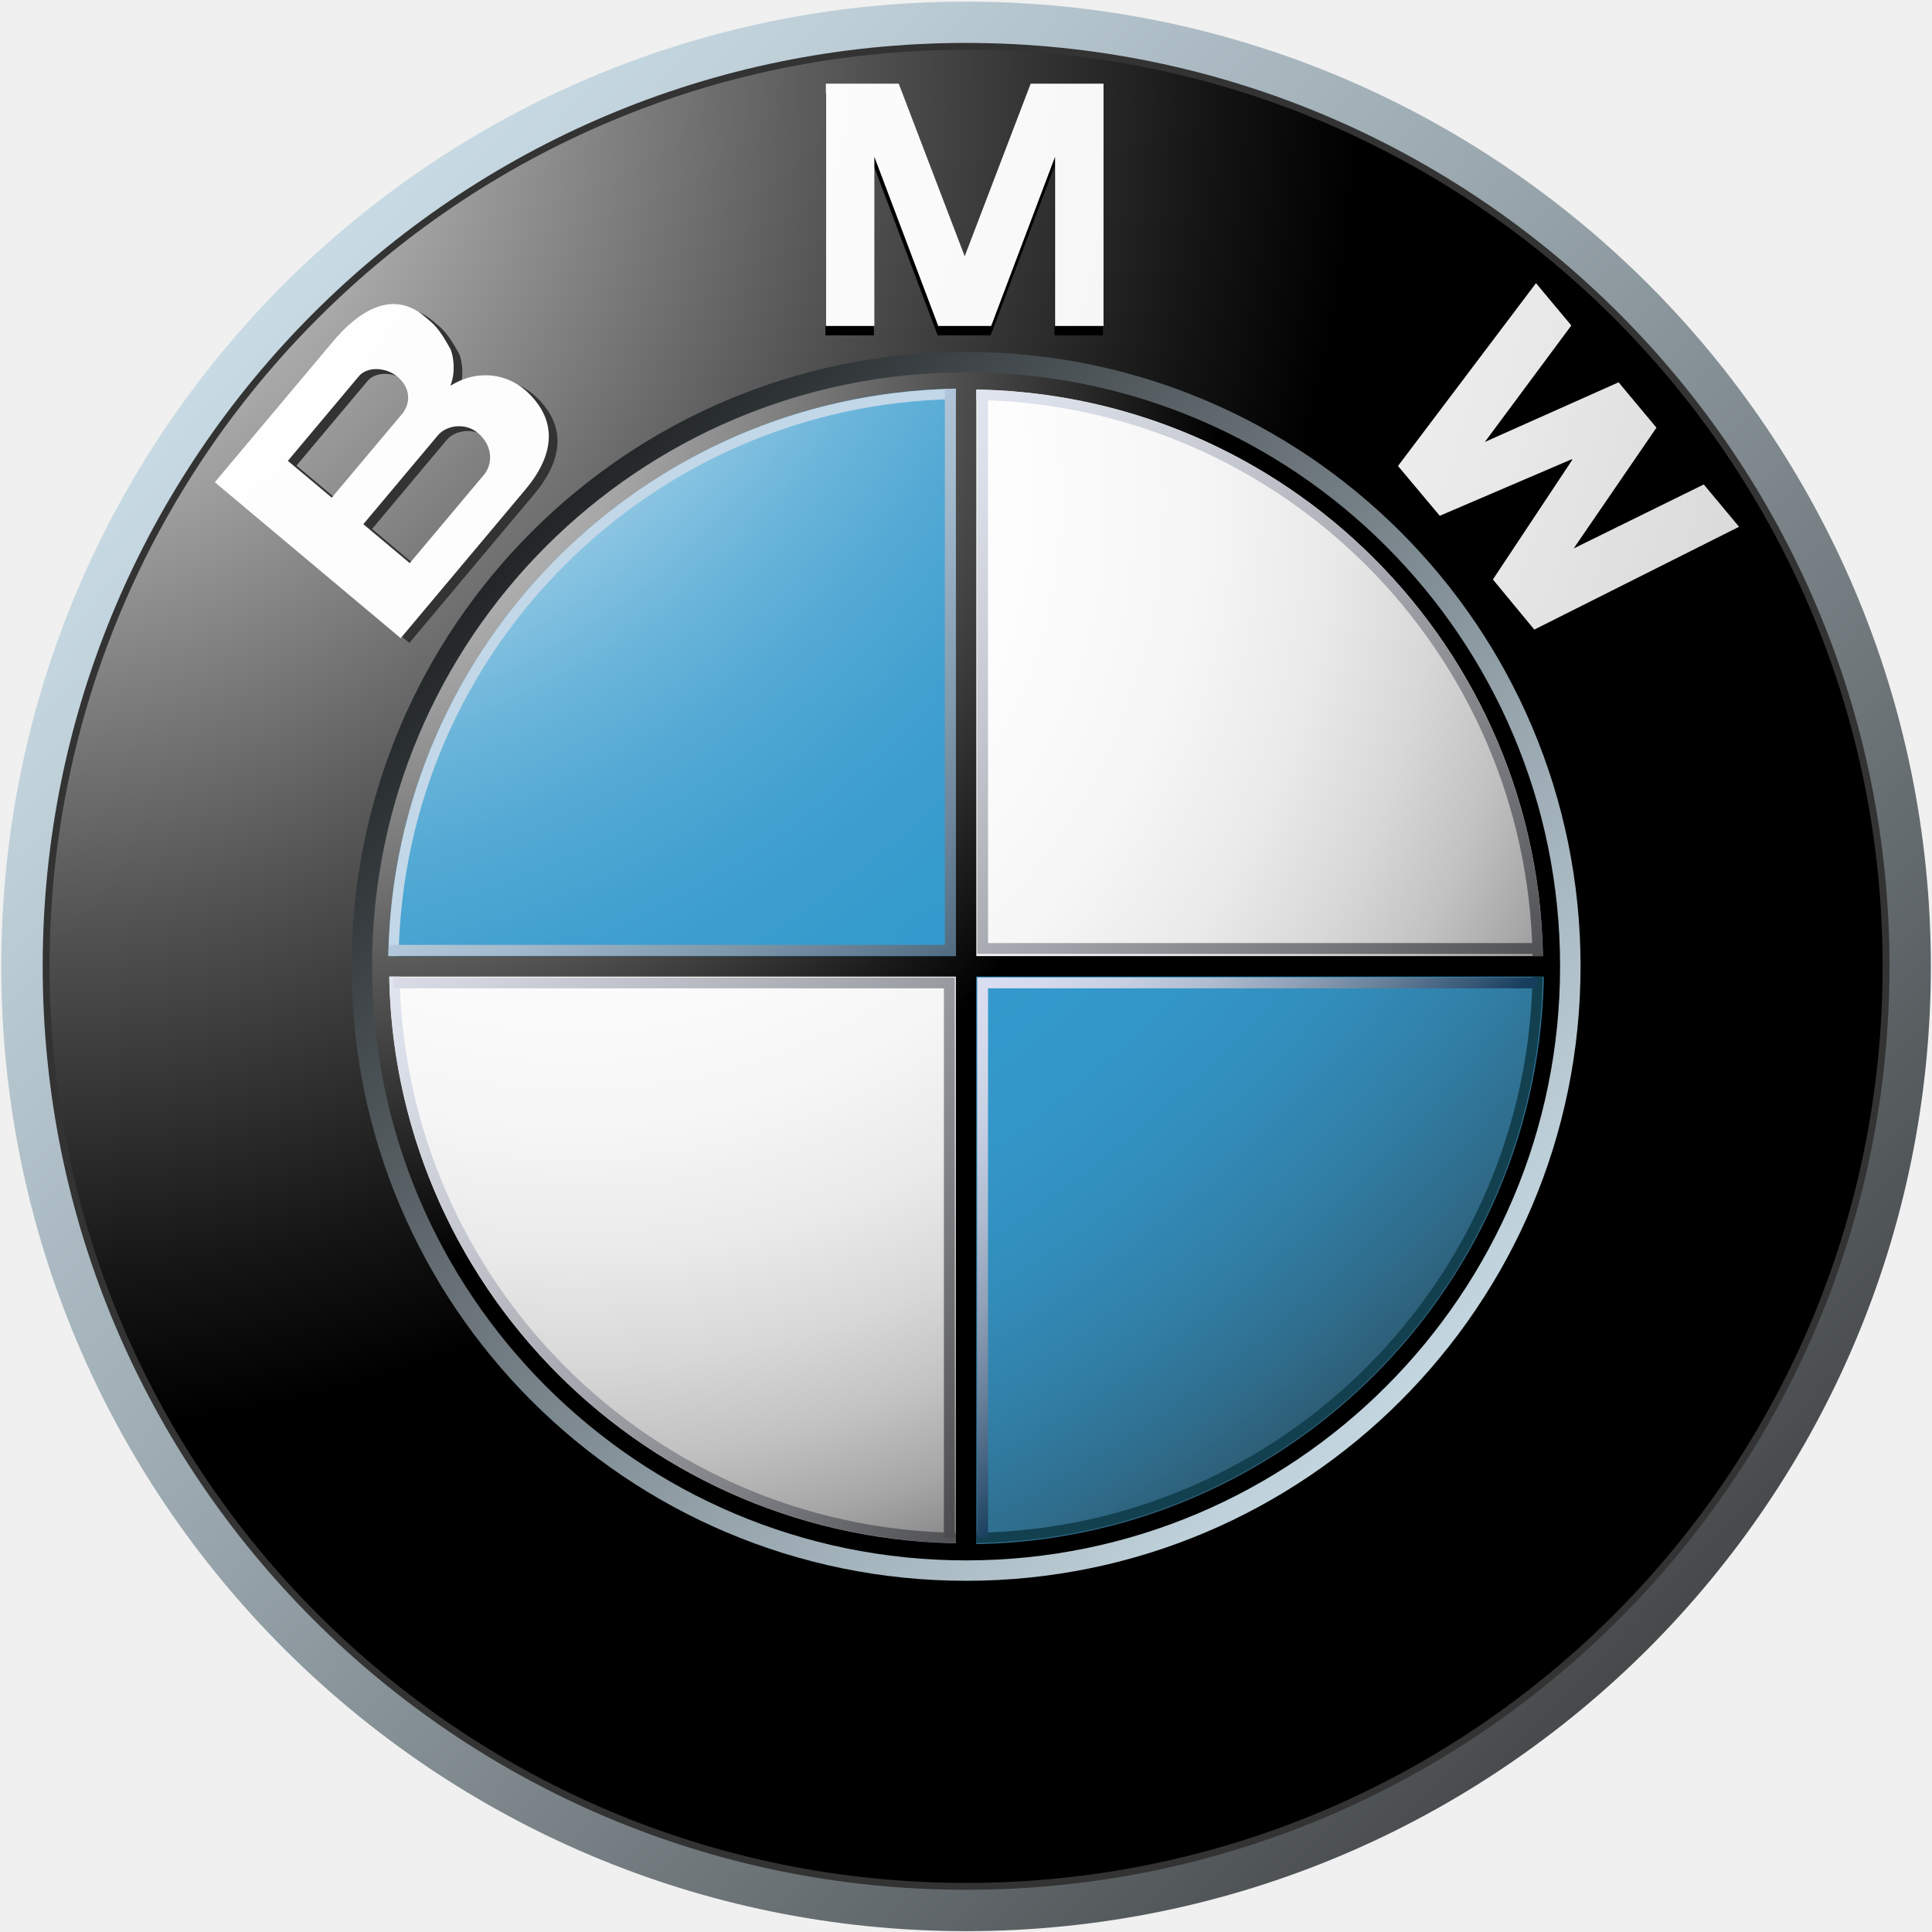
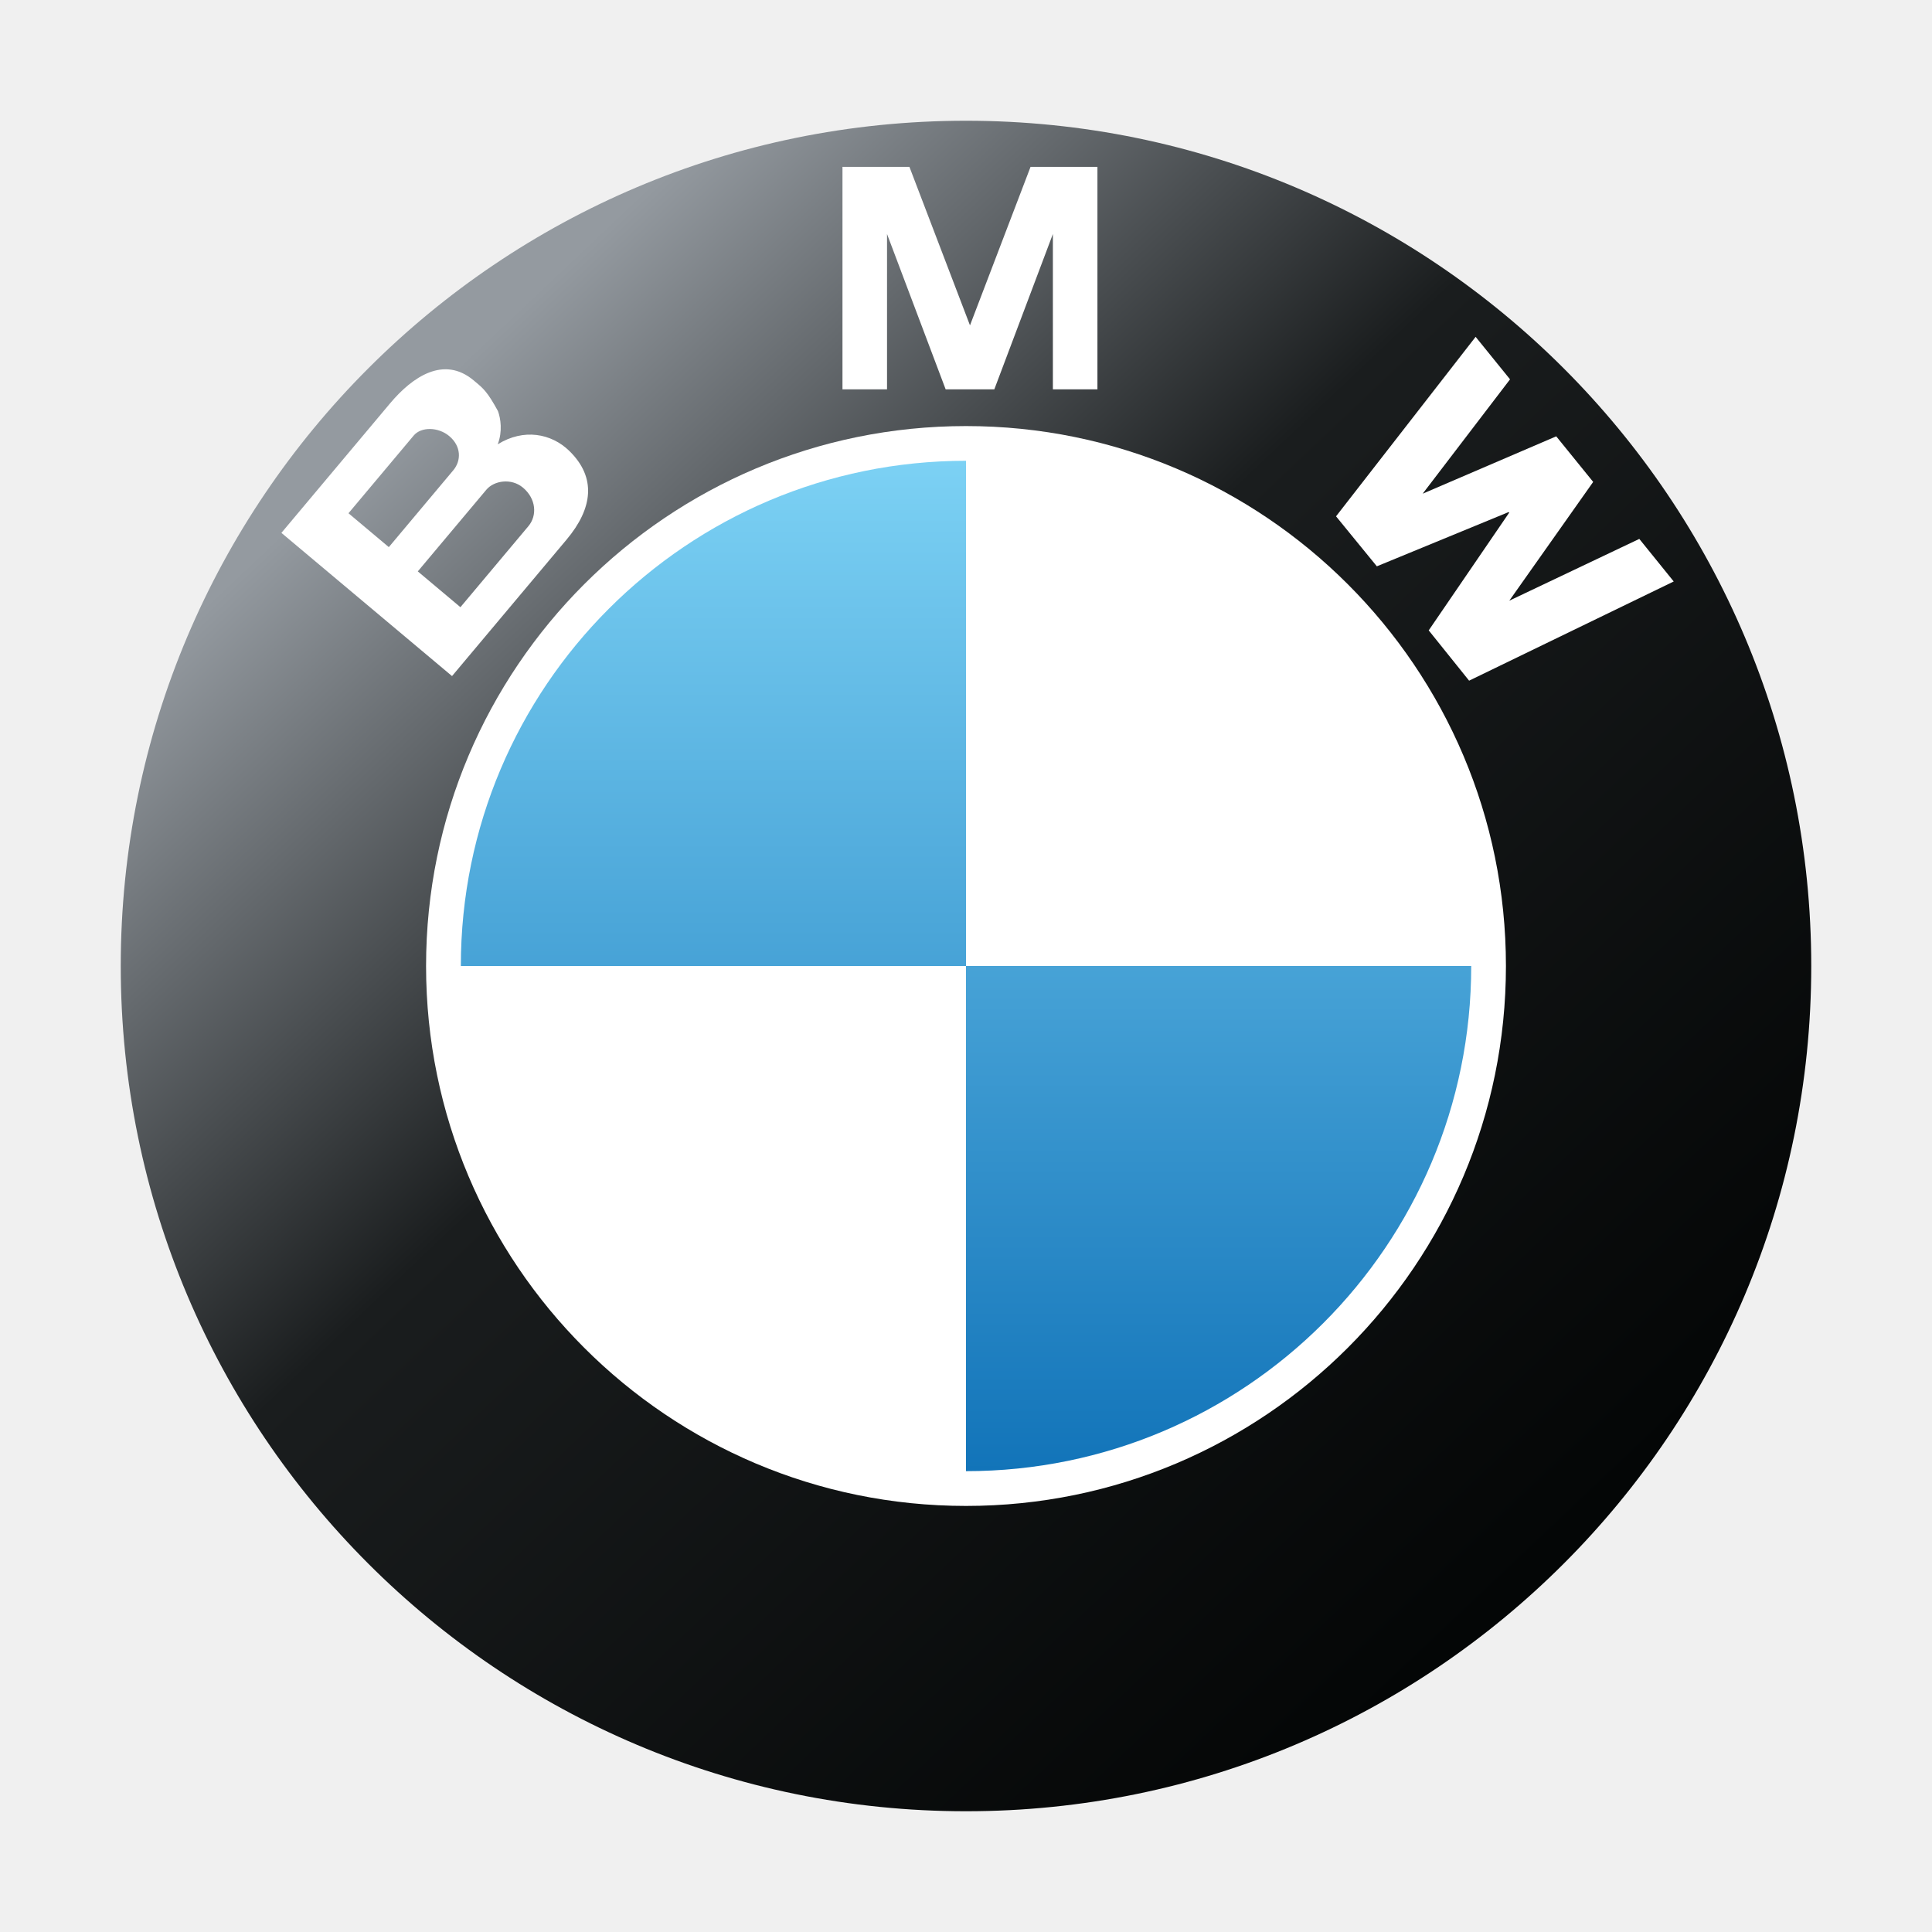
- <svg xmlns="http://www.w3.org/2000/svg" width="32" height="32" viewBox="0 0 32 32" fill="none">
-   <g clip-path="url(#clip0_601_24631)">
-     <path d="M16.001 0.027C7.176 0.027 0.021 7.181 0.021 16.006C0.021 24.831 7.176 31.986 16.001 31.986C24.827 31.986 31.981 24.831 31.981 16.006C31.981 7.181 24.827 0.027 16.001 0.027ZM16.001 31.187C7.617 31.187 0.821 24.39 0.821 16.006C0.821 7.622 7.617 0.825 16.001 0.825C24.386 0.825 31.182 7.622 31.182 16.006C31.182 24.39 24.386 31.187 16.001 31.187Z" fill="url(#paint0_linear_601_24631)" />
-     <path d="M31.296 16.006C31.296 24.453 24.448 31.301 16.001 31.301C7.555 31.301 0.707 24.453 0.707 16.006C0.707 7.559 7.555 0.711 16.001 0.711C24.448 0.711 31.296 7.559 31.296 16.006Z" fill="#333333" />
-     <path d="M31.182 16.006C31.182 24.39 24.386 31.187 16.001 31.187C7.617 31.187 0.821 24.39 0.821 16.006C0.821 7.622 7.617 0.825 16.001 0.825C24.386 0.825 31.182 7.622 31.182 16.006Z" fill="url(#paint1_radial_601_24631)" />
-     <path d="M26.179 16.006C26.179 21.627 21.622 26.183 16.001 26.183C10.38 26.183 5.824 21.627 5.824 16.006C5.824 10.385 10.38 5.829 16.001 5.829C21.622 5.829 26.179 10.385 26.179 16.006Z" fill="url(#paint2_linear_601_24631)" />
-     <path d="M16.409 5.554L17.466 2.752V5.554H18.269V1.541H17.062L15.965 4.414H15.975L14.878 1.541H13.671V5.554H14.474V2.752L15.531 5.554H16.409Z" fill="black" />
-     <path d="M27.428 7.353L26.056 9.353L28.211 8.294L28.796 8.994L25.404 10.697L24.719 9.868L26.034 7.886L26.026 7.876L23.839 8.812L23.146 7.988L25.433 4.96L26.017 5.661L24.586 7.589L26.802 6.601L27.428 7.353Z" fill="black" />
-     <path d="M8.894 6.587C8.571 6.273 8.072 6.178 7.603 6.469C7.693 6.237 7.657 6 7.609 5.869C7.407 5.502 7.336 5.455 7.171 5.316C6.632 4.864 6.065 5.25 5.66 5.732L3.702 8.066L6.78 10.649L8.845 8.189C9.317 7.626 9.39 7.069 8.894 6.587ZM4.911 7.712L6.088 6.31C6.224 6.148 6.532 6.154 6.73 6.321C6.948 6.504 6.949 6.762 6.802 6.937L5.639 8.323L4.911 7.712ZM8.157 7.945L6.93 9.406L6.163 8.761L7.398 7.288C7.538 7.122 7.849 7.074 8.059 7.25C8.296 7.449 8.319 7.751 8.157 7.945Z" fill="#333333" />
-     <path d="M16.417 5.399L17.475 2.597V5.399H18.278V1.386H17.071L15.973 4.259H15.984L14.886 1.386H13.679V5.399H14.482V2.597L15.54 5.399H16.417Z" fill="url(#paint3_radial_601_24631)" />
-     <path d="M27.436 7.084L26.065 9.084L28.22 8.024L28.804 8.725L25.413 10.428L24.727 9.598L26.042 7.616L26.034 7.606L23.847 8.543L23.155 7.718L25.441 4.69L26.026 5.391L24.594 7.32L26.809 6.332L27.436 7.084Z" fill="url(#paint4_radial_601_24631)" />
-     <path d="M8.75 6.508C8.428 6.194 7.928 6.099 7.46 6.39C7.549 6.157 7.513 5.921 7.466 5.791C7.263 5.422 7.193 5.376 7.027 5.237C6.488 4.785 5.921 5.171 5.517 5.654L3.558 7.987L6.637 10.57L8.702 8.109C9.173 7.547 9.246 6.99 8.75 6.508ZM4.768 7.633L5.944 6.231C6.08 6.069 6.388 6.075 6.586 6.242C6.804 6.425 6.805 6.684 6.658 6.858L5.495 8.243L4.768 7.633ZM8.014 7.866L6.787 9.327L6.018 8.682L7.254 7.209C7.394 7.043 7.705 6.994 7.915 7.171C8.153 7.37 8.176 7.672 8.014 7.866Z" fill="url(#paint5_radial_601_24631)" />
-     <path d="M6.163 16.006C6.163 10.572 10.568 6.167 16.001 6.167C21.436 6.167 25.84 10.572 25.84 16.006C25.84 21.44 21.436 25.845 16.001 25.845C10.568 25.845 6.163 21.44 6.163 16.006Z" fill="url(#paint6_radial_601_24631)" />
-     <path d="M6.445 16.006C6.445 10.729 10.724 6.45 16.001 6.45C21.279 6.45 25.558 10.729 25.558 16.006C25.558 21.284 21.279 25.563 16.001 25.563C10.724 25.563 6.445 21.284 6.445 16.006Z" fill="url(#paint7_radial_601_24631)" />
-     <path d="M6.43 16.006H16.001V6.435C10.715 6.435 6.43 10.72 6.43 16.006Z" fill="url(#paint8_radial_601_24631)" />
-     <path d="M16.001 16.006V25.577C21.287 25.577 25.572 21.292 25.572 16.006H16.001Z" fill="url(#paint9_radial_601_24631)" />
-     <path d="M25.651 15.836H16.171V6.356H15.832V15.836H6.351V16.176H15.832V25.656H16.171V16.176H25.651V15.836Z" fill="url(#paint10_radial_601_24631)" />
-     <path d="M16.171 6.624C21.22 6.714 25.294 10.788 25.384 15.836H25.553C25.463 10.694 21.313 6.544 16.171 6.454V6.624H16.171Z" fill="url(#paint11_linear_601_24631)" />
-     <path d="M6.602 15.835C6.692 10.78 10.772 6.7 15.827 6.61V6.44C10.678 6.53 6.523 10.686 6.432 15.835H6.602V15.835Z" fill="#C2D7E8" />
-     <path d="M15.832 25.388C10.783 25.299 6.709 21.224 6.619 16.176H6.449C6.54 21.318 10.689 25.468 15.832 25.558V25.388H15.832Z" fill="url(#paint12_linear_601_24631)" />
-     <path d="M25.384 16.176C25.294 21.224 21.22 25.299 16.171 25.388V25.558C21.313 25.468 25.463 21.318 25.553 16.176H25.384Z" fill="#12404F" />
-     <path d="M15.65 6.44V15.65H6.441V15.832H15.65H15.832V15.65V6.44H15.65Z" fill="url(#paint13_linear_601_24631)" />
-     <path d="M15.634 25.469V16.37H6.517V16.191H15.634H15.814V16.37V25.469H15.634Z" fill="url(#paint14_linear_601_24631)" />
-     <path d="M16.365 25.469V16.37H25.464V16.191H16.365H16.186V16.37V25.469H16.365Z" fill="url(#paint15_linear_601_24631)" />
-     <path d="M16.365 6.522V15.62H25.464V15.8H16.365H16.186V15.62V6.522H16.365Z" fill="url(#paint16_linear_601_24631)" />
-   </g>
+ <svg xmlns="http://www.w3.org/2000/svg" width="800px" height="800px" viewBox="0 0 32 32" fill="none">
+   <path d="M16 2C8.268 2 2 8.268 2 16C2 23.732 8.268 30 16 30C23.732 30 30 23.732 30 16C30 8.268 23.732 2 16 2Z" fill="url(#paint0_linear_109_812)" />
+   <path d="M16 24.943C11.061 24.943 7.057 20.939 7.057 16C7.057 11.061 11.061 7.057 16 7.057C20.939 7.057 24.943 11.061 24.943 16C24.943 20.939 20.939 24.943 16 24.943Z" fill="white" />
+   <path d="M7.633 16H16V7.632C11.379 7.632 7.633 11.379 7.633 16ZM16 16V24.367C20.621 24.367 24.368 20.621 24.368 16H16Z" fill="url(#paint1_linear_109_812)" />
+   <path fill-rule="evenodd" clip-rule="evenodd" d="M8.244 7.359C8.674 7.092 9.132 7.179 9.428 7.467C9.884 7.91 9.817 8.422 9.384 8.938L7.487 11.198L4.661 8.826L6.459 6.683C6.831 6.24 7.351 5.886 7.846 6.301C7.855 6.308 7.864 6.316 7.872 6.323C8.007 6.435 8.074 6.491 8.248 6.809C8.292 6.929 8.326 7.146 8.244 7.359ZM7.441 7.223C7.26 7.071 6.977 7.065 6.852 7.214L5.772 8.501L6.44 9.062L7.508 7.789C7.642 7.629 7.641 7.391 7.441 7.223ZM7.626 10.057L8.752 8.715C8.901 8.537 8.88 8.259 8.661 8.076C8.469 7.915 8.183 7.959 8.055 8.112L6.92 9.464L7.626 10.057Z" fill="white" />
+   <path d="M17.439 3.876L16.469 6.449H15.663L14.692 3.876V6.449H13.954V2.764H15.063L16.066 5.389L17.069 2.764H18.177V6.449H17.439V3.876Z" fill="white" />
+   <path d="M24.999 9.949L26.388 7.982L25.776 7.227L23.564 8.177L25.011 6.283L24.441 5.579L22.129 8.552L22.805 9.38L24.989 8.481L24.997 8.491L23.664 10.441L24.333 11.274L27.722 9.631L27.152 8.926L24.999 9.949Z" fill="white" />
  <defs>
-     <linearGradient id="paint0_linear_601_24631" x1="-2.318" y1="-1.696" x2="31.588" y2="31.068" gradientUnits="userSpaceOnUse">
-       <stop stop-color="#DFF4FF" />
-       <stop offset="0.098" stop-color="#D6EAF5" />
-       <stop offset="0.268" stop-color="#BFD0D9" />
-       <stop offset="0.488" stop-color="#98A5AC" />
-       <stop offset="0.747" stop-color="#646B6E" />
-       <stop offset="1" stop-color="#2B2B2B" />
+     <linearGradient id="paint0_linear_109_812" x1="6.277" y1="6.277" x2="25.183" y2="26.264" gradientUnits="userSpaceOnUse">
+       <stop offset="0.027" stop-color="#949AA0" />
+       <stop offset="0.403" stop-color="#1A1D1E" />
+       <stop offset="1" stop-color="#040606" />
    </linearGradient>
-     <radialGradient id="paint1_radial_601_24631" cx="0" cy="0" r="1" gradientUnits="userSpaceOnUse" gradientTransform="translate(-0.177749 1.08355) scale(22.7029 22.7029)">
-       <stop stop-color="white" />
-       <stop offset="0.306" stop-color="#A8A8A8" />
-       <stop offset="0.646" stop-color="#4F4F4F" />
-       <stop offset="0.885" stop-color="#161616" />
-       <stop offset="1" />
-     </radialGradient>
-     <linearGradient id="paint2_linear_601_24631" x1="27.669" y1="27.281" x2="6.074" y2="6.413" gradientUnits="userSpaceOnUse">
-       <stop stop-color="#DFF4FF" />
-       <stop offset="0.086" stop-color="#D6EAF5" />
-       <stop offset="0.233" stop-color="#BED0D9" />
-       <stop offset="0.424" stop-color="#96A4AC" />
-       <stop offset="0.652" stop-color="#5F686D" />
-       <stop offset="0.907" stop-color="#1A1D1E" />
-       <stop offset="1" />
+     <linearGradient id="paint1_linear_109_812" x1="16" y1="7.632" x2="16" y2="24.367" gradientUnits="userSpaceOnUse">
+       <stop stop-color="#7CD1F4" />
+       <stop offset="1" stop-color="#1274B9" />
    </linearGradient>
-     <radialGradient id="paint3_radial_601_24631" cx="0" cy="0" r="1" gradientUnits="userSpaceOnUse" gradientTransform="translate(-4.25507 -1.22845) scale(54.5518 54.5518)">
-       <stop stop-color="white" />
-       <stop offset="0.31" stop-color="#FDFDFD" />
-       <stop offset="0.451" stop-color="#F6F6F6" />
-       <stop offset="0.557" stop-color="#E9E9E9" />
-       <stop offset="0.646" stop-color="#D7D7D7" />
-       <stop offset="0.724" stop-color="#BFBFBF" />
-       <stop offset="0.794" stop-color="#A2A2A2" />
-       <stop offset="0.859" stop-color="#808080" />
-       <stop offset="0.92" stop-color="#575757" />
-       <stop offset="0.975" stop-color="#2B2B2B" />
-       <stop offset="1" stop-color="#141414" />
-     </radialGradient>
-     <radialGradient id="paint4_radial_601_24631" cx="0" cy="0" r="1" gradientUnits="userSpaceOnUse" gradientTransform="translate(-4.25753 -1.22845) scale(54.5564 54.5564)">
-       <stop stop-color="white" />
-       <stop offset="0.31" stop-color="#FDFDFD" />
-       <stop offset="0.451" stop-color="#F6F6F6" />
-       <stop offset="0.557" stop-color="#E9E9E9" />
-       <stop offset="0.646" stop-color="#D7D7D7" />
-       <stop offset="0.724" stop-color="#BFBFBF" />
-       <stop offset="0.794" stop-color="#A2A2A2" />
-       <stop offset="0.859" stop-color="#808080" />
-       <stop offset="0.92" stop-color="#575757" />
-       <stop offset="0.975" stop-color="#2B2B2B" />
-       <stop offset="1" stop-color="#141414" />
-     </radialGradient>
-     <radialGradient id="paint5_radial_601_24631" cx="0" cy="0" r="1" gradientUnits="userSpaceOnUse" gradientTransform="translate(-4.26049 -1.24445) scale(54.5982)">
-       <stop stop-color="white" />
-       <stop offset="0.31" stop-color="#FDFDFD" />
-       <stop offset="0.451" stop-color="#F6F6F6" />
-       <stop offset="0.557" stop-color="#E9E9E9" />
-       <stop offset="0.646" stop-color="#D7D7D7" />
-       <stop offset="0.724" stop-color="#BFBFBF" />
-       <stop offset="0.794" stop-color="#A2A2A2" />
-       <stop offset="0.859" stop-color="#808080" />
-       <stop offset="0.92" stop-color="#575757" />
-       <stop offset="0.975" stop-color="#2B2B2B" />
-       <stop offset="1" stop-color="#141414" />
-     </radialGradient>
-     <radialGradient id="paint6_radial_601_24631" cx="0" cy="0" r="1" gradientUnits="userSpaceOnUse" gradientTransform="translate(5.51514 6.33449) scale(14.7143 14.7143)">
-       <stop stop-color="#E6E6E6" />
-       <stop offset="0.104" stop-color="#D6D6D6" />
-       <stop offset="0.307" stop-color="#ADADAD" />
-       <stop offset="0.588" stop-color="#6C6C6C" />
-       <stop offset="0.933" stop-color="#121212" />
-       <stop offset="1" />
-     </radialGradient>
-     <radialGradient id="paint7_radial_601_24631" cx="0" cy="0" r="1" gradientUnits="userSpaceOnUse" gradientTransform="translate(9.53966 8.31354) scale(21.3988 21.3988)">
-       <stop stop-color="white" />
-       <stop offset="0.344" stop-color="#FDFDFD" />
-       <stop offset="0.481" stop-color="#F6F6F6" />
-       <stop offset="0.582" stop-color="#EAEAEA" />
-       <stop offset="0.665" stop-color="#D8D8D8" />
-       <stop offset="0.737" stop-color="#C2C2C2" />
-       <stop offset="0.802" stop-color="#A6A6A6" />
-       <stop offset="0.86" stop-color="#848484" />
-       <stop offset="0.913" stop-color="#5F5F5F" />
-       <stop offset="0.949" stop-color="#404040" />
-       <stop offset="0.957" stop-color="#404040" />
-       <stop offset="1" />
-     </radialGradient>
-     <radialGradient id="paint8_radial_601_24631" cx="0" cy="0" r="1" gradientUnits="userSpaceOnUse" gradientTransform="translate(3.25672 0.201972) scale(37.8975)">
-       <stop offset="0.169" stop-color="white" />
-       <stop offset="0.196" stop-color="#E0EFF7" />
-       <stop offset="0.241" stop-color="#B2D9EC" />
-       <stop offset="0.287" stop-color="#8BC5E2" />
-       <stop offset="0.335" stop-color="#6BB5DA" />
-       <stop offset="0.384" stop-color="#52A9D4" />
-       <stop offset="0.436" stop-color="#41A0CF" />
-       <stop offset="0.491" stop-color="#369BCD" />
-       <stop offset="0.556" stop-color="#3399CC" />
-       <stop offset="0.606" stop-color="#3396C8" />
-       <stop offset="0.655" stop-color="#328EBC" />
-       <stop offset="0.705" stop-color="#3180A8" />
-       <stop offset="0.754" stop-color="#2F6D8C" />
-       <stop offset="0.803" stop-color="#2D5468" />
-       <stop offset="0.851" stop-color="#2A373D" />
-       <stop offset="0.871" stop-color="#292929" />
-     </radialGradient>
-     <radialGradient id="paint9_radial_601_24631" cx="0" cy="0" r="1" gradientUnits="userSpaceOnUse" gradientTransform="translate(3.25671 0.201729) scale(37.8967 37.8967)">
-       <stop offset="0.169" stop-color="white" />
-       <stop offset="0.196" stop-color="#E0EFF7" />
-       <stop offset="0.241" stop-color="#B2D9EC" />
-       <stop offset="0.287" stop-color="#8BC5E2" />
-       <stop offset="0.335" stop-color="#6BB5DA" />
-       <stop offset="0.384" stop-color="#52A9D4" />
-       <stop offset="0.436" stop-color="#41A0CF" />
-       <stop offset="0.491" stop-color="#369BCD" />
-       <stop offset="0.556" stop-color="#3399CC" />
-       <stop offset="0.606" stop-color="#3396C8" />
-       <stop offset="0.655" stop-color="#328EBC" />
-       <stop offset="0.705" stop-color="#3180A8" />
-       <stop offset="0.754" stop-color="#2F6D8C" />
-       <stop offset="0.803" stop-color="#2D5468" />
-       <stop offset="0.851" stop-color="#2A373D" />
-       <stop offset="0.871" stop-color="#292929" />
-     </radialGradient>
-     <radialGradient id="paint10_radial_601_24631" cx="0" cy="0" r="1" gradientUnits="userSpaceOnUse" gradientTransform="translate(5.7161 6.51984) scale(14.4323)">
-       <stop stop-color="#E6E6E6" />
-       <stop offset="0.104" stop-color="#D6D6D6" />
-       <stop offset="0.307" stop-color="#ADADAD" />
-       <stop offset="0.588" stop-color="#6C6C6C" />
-       <stop offset="0.933" stop-color="#121212" />
-       <stop offset="1" />
-     </radialGradient>
-     <linearGradient id="paint11_linear_601_24631" x1="14.109" y1="2.916" x2="28.183" y2="16.517" gradientUnits="userSpaceOnUse">
-       <stop stop-color="#F0F4FF" />
-       <stop offset="0.109" stop-color="#EBEFF9" />
-       <stop offset="0.247" stop-color="#DCE0EA" />
-       <stop offset="0.403" stop-color="#C4C7CF" />
-       <stop offset="0.57" stop-color="#A2A4AB" />
-       <stop offset="0.747" stop-color="#76777C" />
-       <stop offset="0.929" stop-color="#414243" />
-       <stop offset="1" stop-color="#2B2B2B" />
-     </linearGradient>
-     <linearGradient id="paint12_linear_601_24631" x1="2.685" y1="14.399" x2="16.76" y2="28" gradientUnits="userSpaceOnUse">
-       <stop stop-color="#F0F4FF" />
-       <stop offset="0.109" stop-color="#EBEFF9" />
-       <stop offset="0.247" stop-color="#DCE0EA" />
-       <stop offset="0.403" stop-color="#C4C7CF" />
-       <stop offset="0.57" stop-color="#A2A4AB" />
-       <stop offset="0.747" stop-color="#76777C" />
-       <stop offset="0.929" stop-color="#414243" />
-       <stop offset="1" stop-color="#2B2B2B" />
-     </linearGradient>
-     <linearGradient id="paint13_linear_601_24631" x1="9.494" y1="9.549" x2="16.792" y2="16.602" gradientUnits="userSpaceOnUse">
-       <stop stop-color="#C2D7E8" />
-       <stop offset="0.134" stop-color="#BACFE1" />
-       <stop offset="0.343" stop-color="#A4BACD" />
-       <stop offset="0.6" stop-color="#8098AC" />
-       <stop offset="0.894" stop-color="#4E697F" />
-       <stop offset="1" stop-color="#3A566D" />
-     </linearGradient>
-     <linearGradient id="paint14_linear_601_24631" x1="5.839" y1="11.277" x2="19.772" y2="24.741" gradientUnits="userSpaceOnUse">
-       <stop stop-color="#F0F4FF" />
-       <stop offset="0.097" stop-color="#E8EBF6" />
-       <stop offset="0.257" stop-color="#D1D4DD" />
-       <stop offset="0.459" stop-color="#ABAEB5" />
-       <stop offset="0.695" stop-color="#78797D" />
-       <stop offset="0.958" stop-color="#363637" />
-       <stop offset="1" stop-color="#2B2B2B" />
-     </linearGradient>
-     <linearGradient id="paint15_linear_601_24631" x1="16.108" y1="16.272" x2="20.996" y2="20.994" gradientUnits="userSpaceOnUse">
-       <stop stop-color="#D9DEF0" />
-       <stop offset="0.123" stop-color="#D4DAEC" />
-       <stop offset="0.263" stop-color="#C7CFE2" />
-       <stop offset="0.411" stop-color="#B0BCD1" />
-       <stop offset="0.566" stop-color="#90A1B8" />
-       <stop offset="0.725" stop-color="#677F99" />
-       <stop offset="0.885" stop-color="#355674" />
-       <stop offset="0.972" stop-color="#173D5D" />
-     </linearGradient>
-     <linearGradient id="paint16_linear_601_24631" x1="11.109" y1="6.167" x2="25.027" y2="19.617" gradientUnits="userSpaceOnUse">
-       <stop stop-color="#F0F4FF" />
-       <stop offset="0.109" stop-color="#EBEFF9" />
-       <stop offset="0.247" stop-color="#DCE0EA" />
-       <stop offset="0.403" stop-color="#C4C7CF" />
-       <stop offset="0.57" stop-color="#A2A4AB" />
-       <stop offset="0.747" stop-color="#76777C" />
-       <stop offset="0.929" stop-color="#414243" />
-       <stop offset="1" stop-color="#2B2B2B" />
-     </linearGradient>
-     <clipPath id="clip0_601_24631">
-       <rect width="32" height="32" fill="white" />
-     </clipPath>
  </defs>
</svg>
